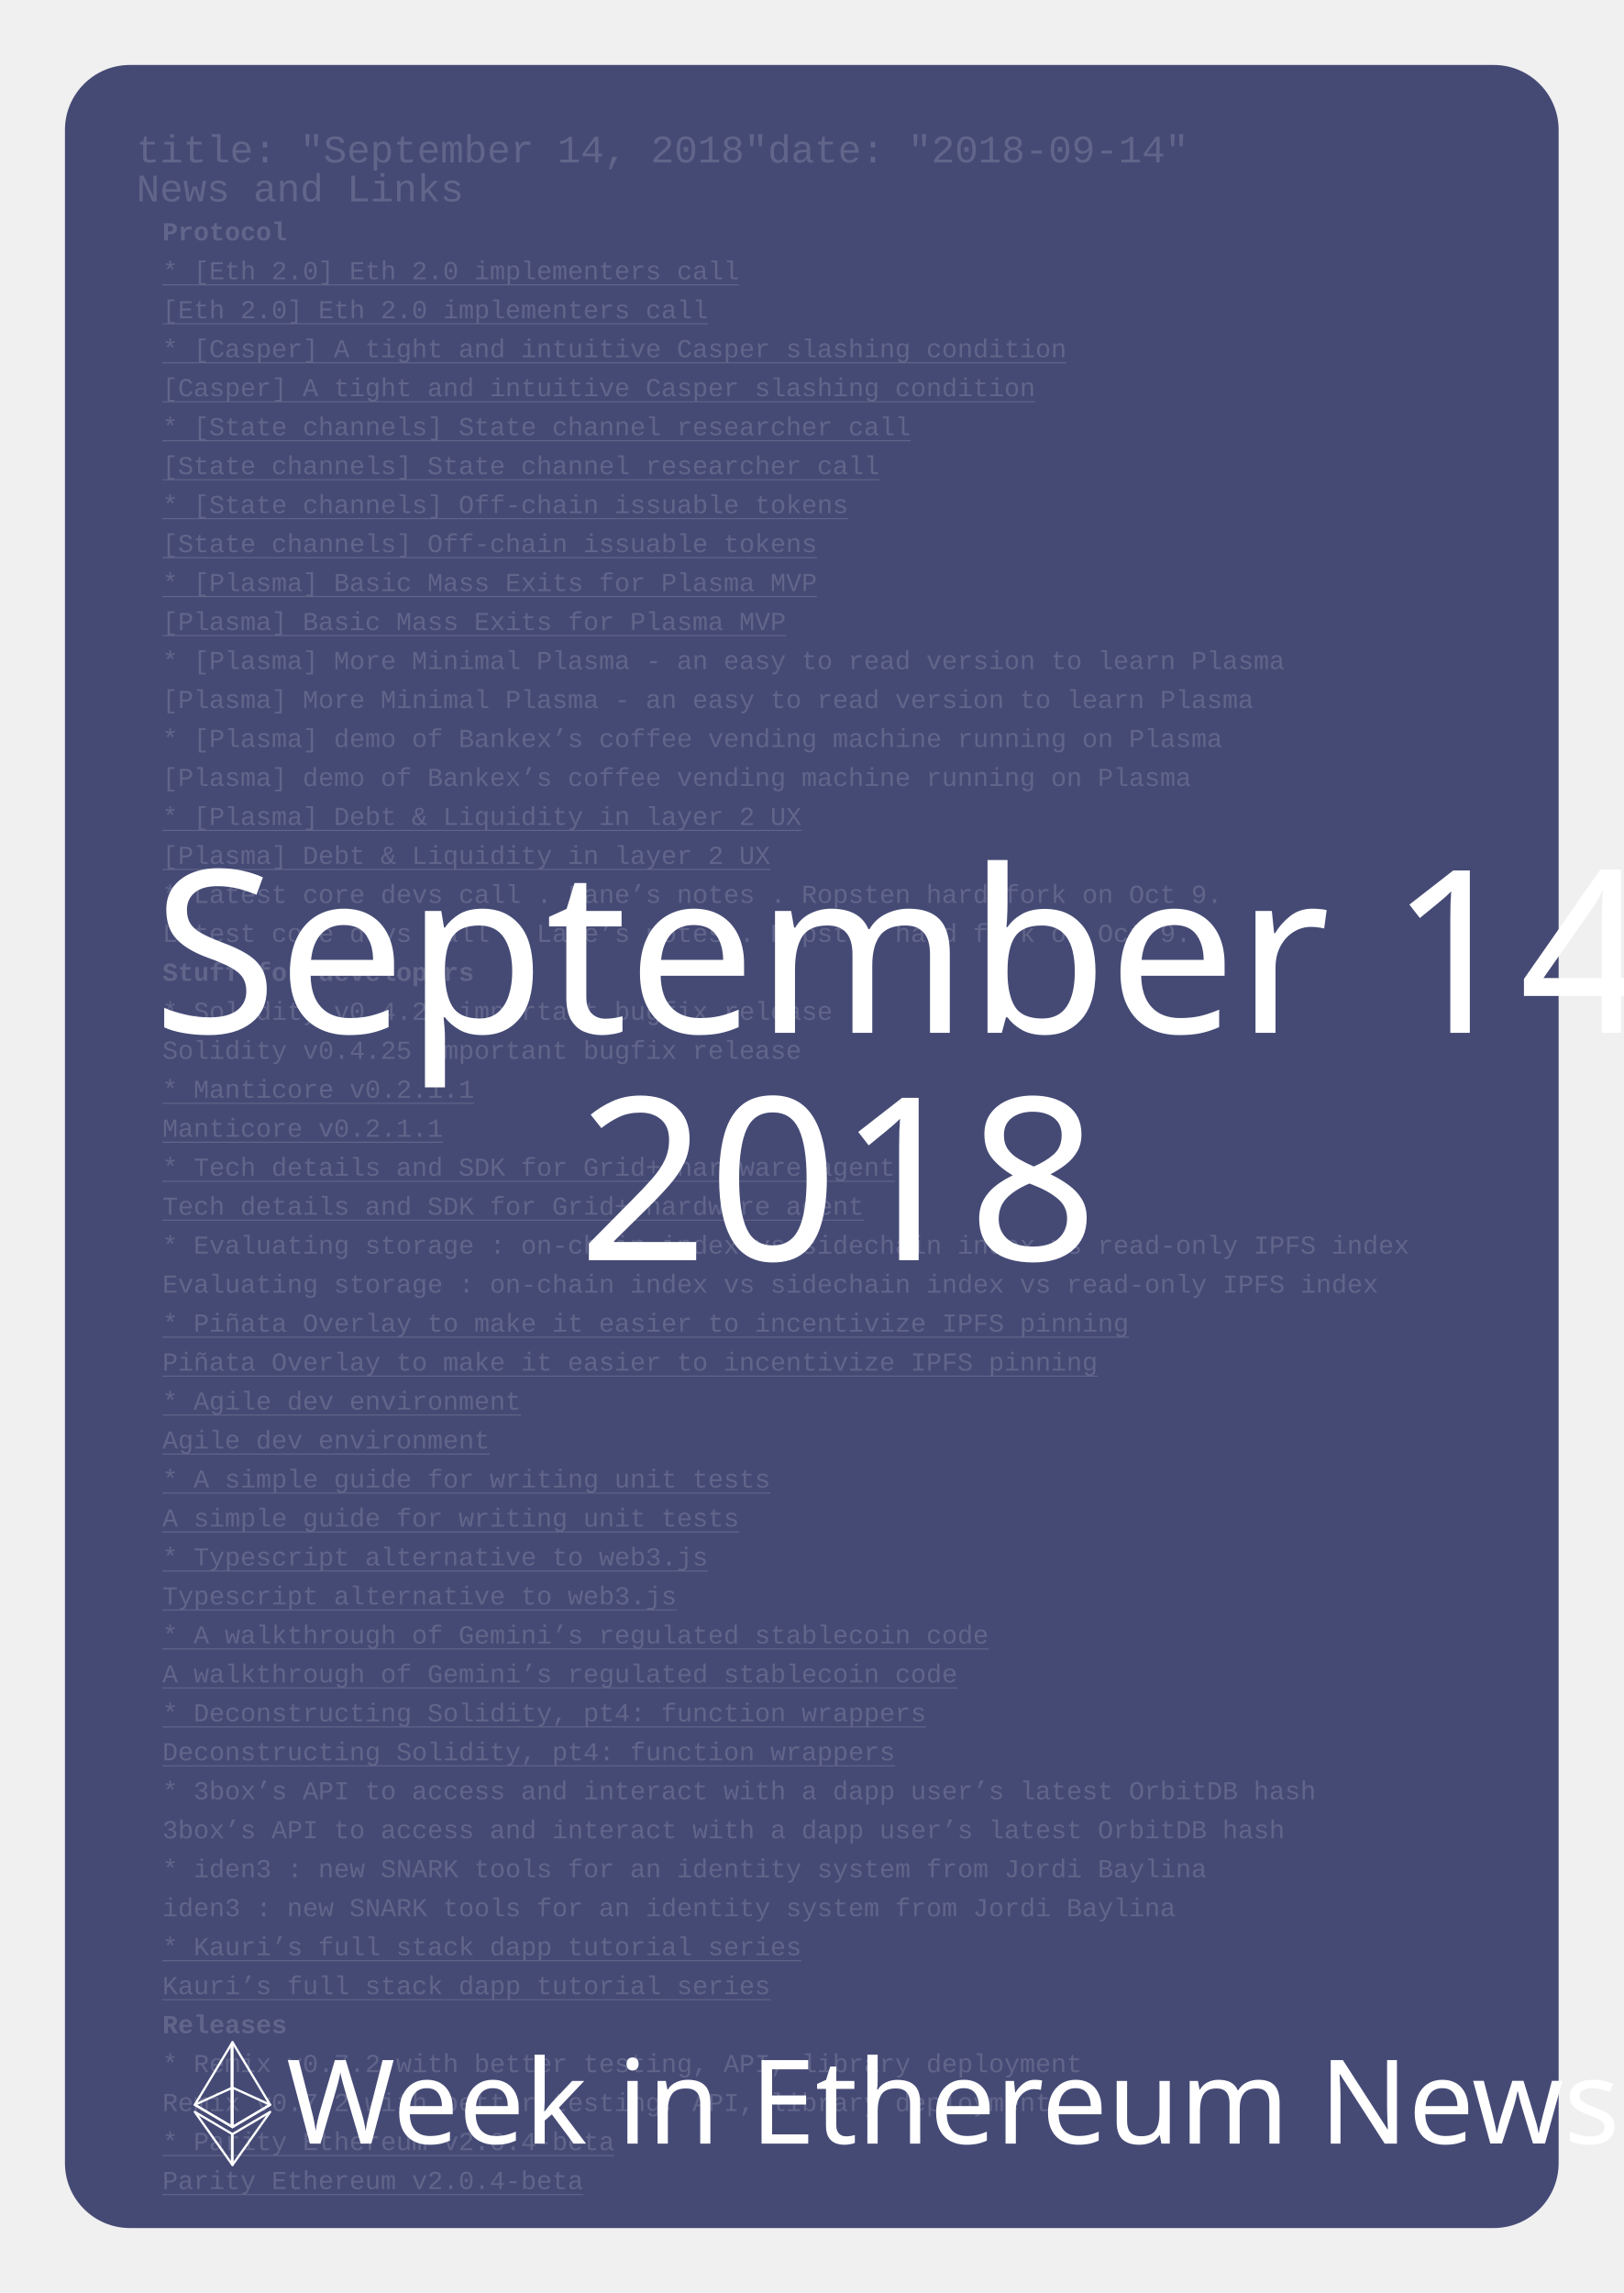
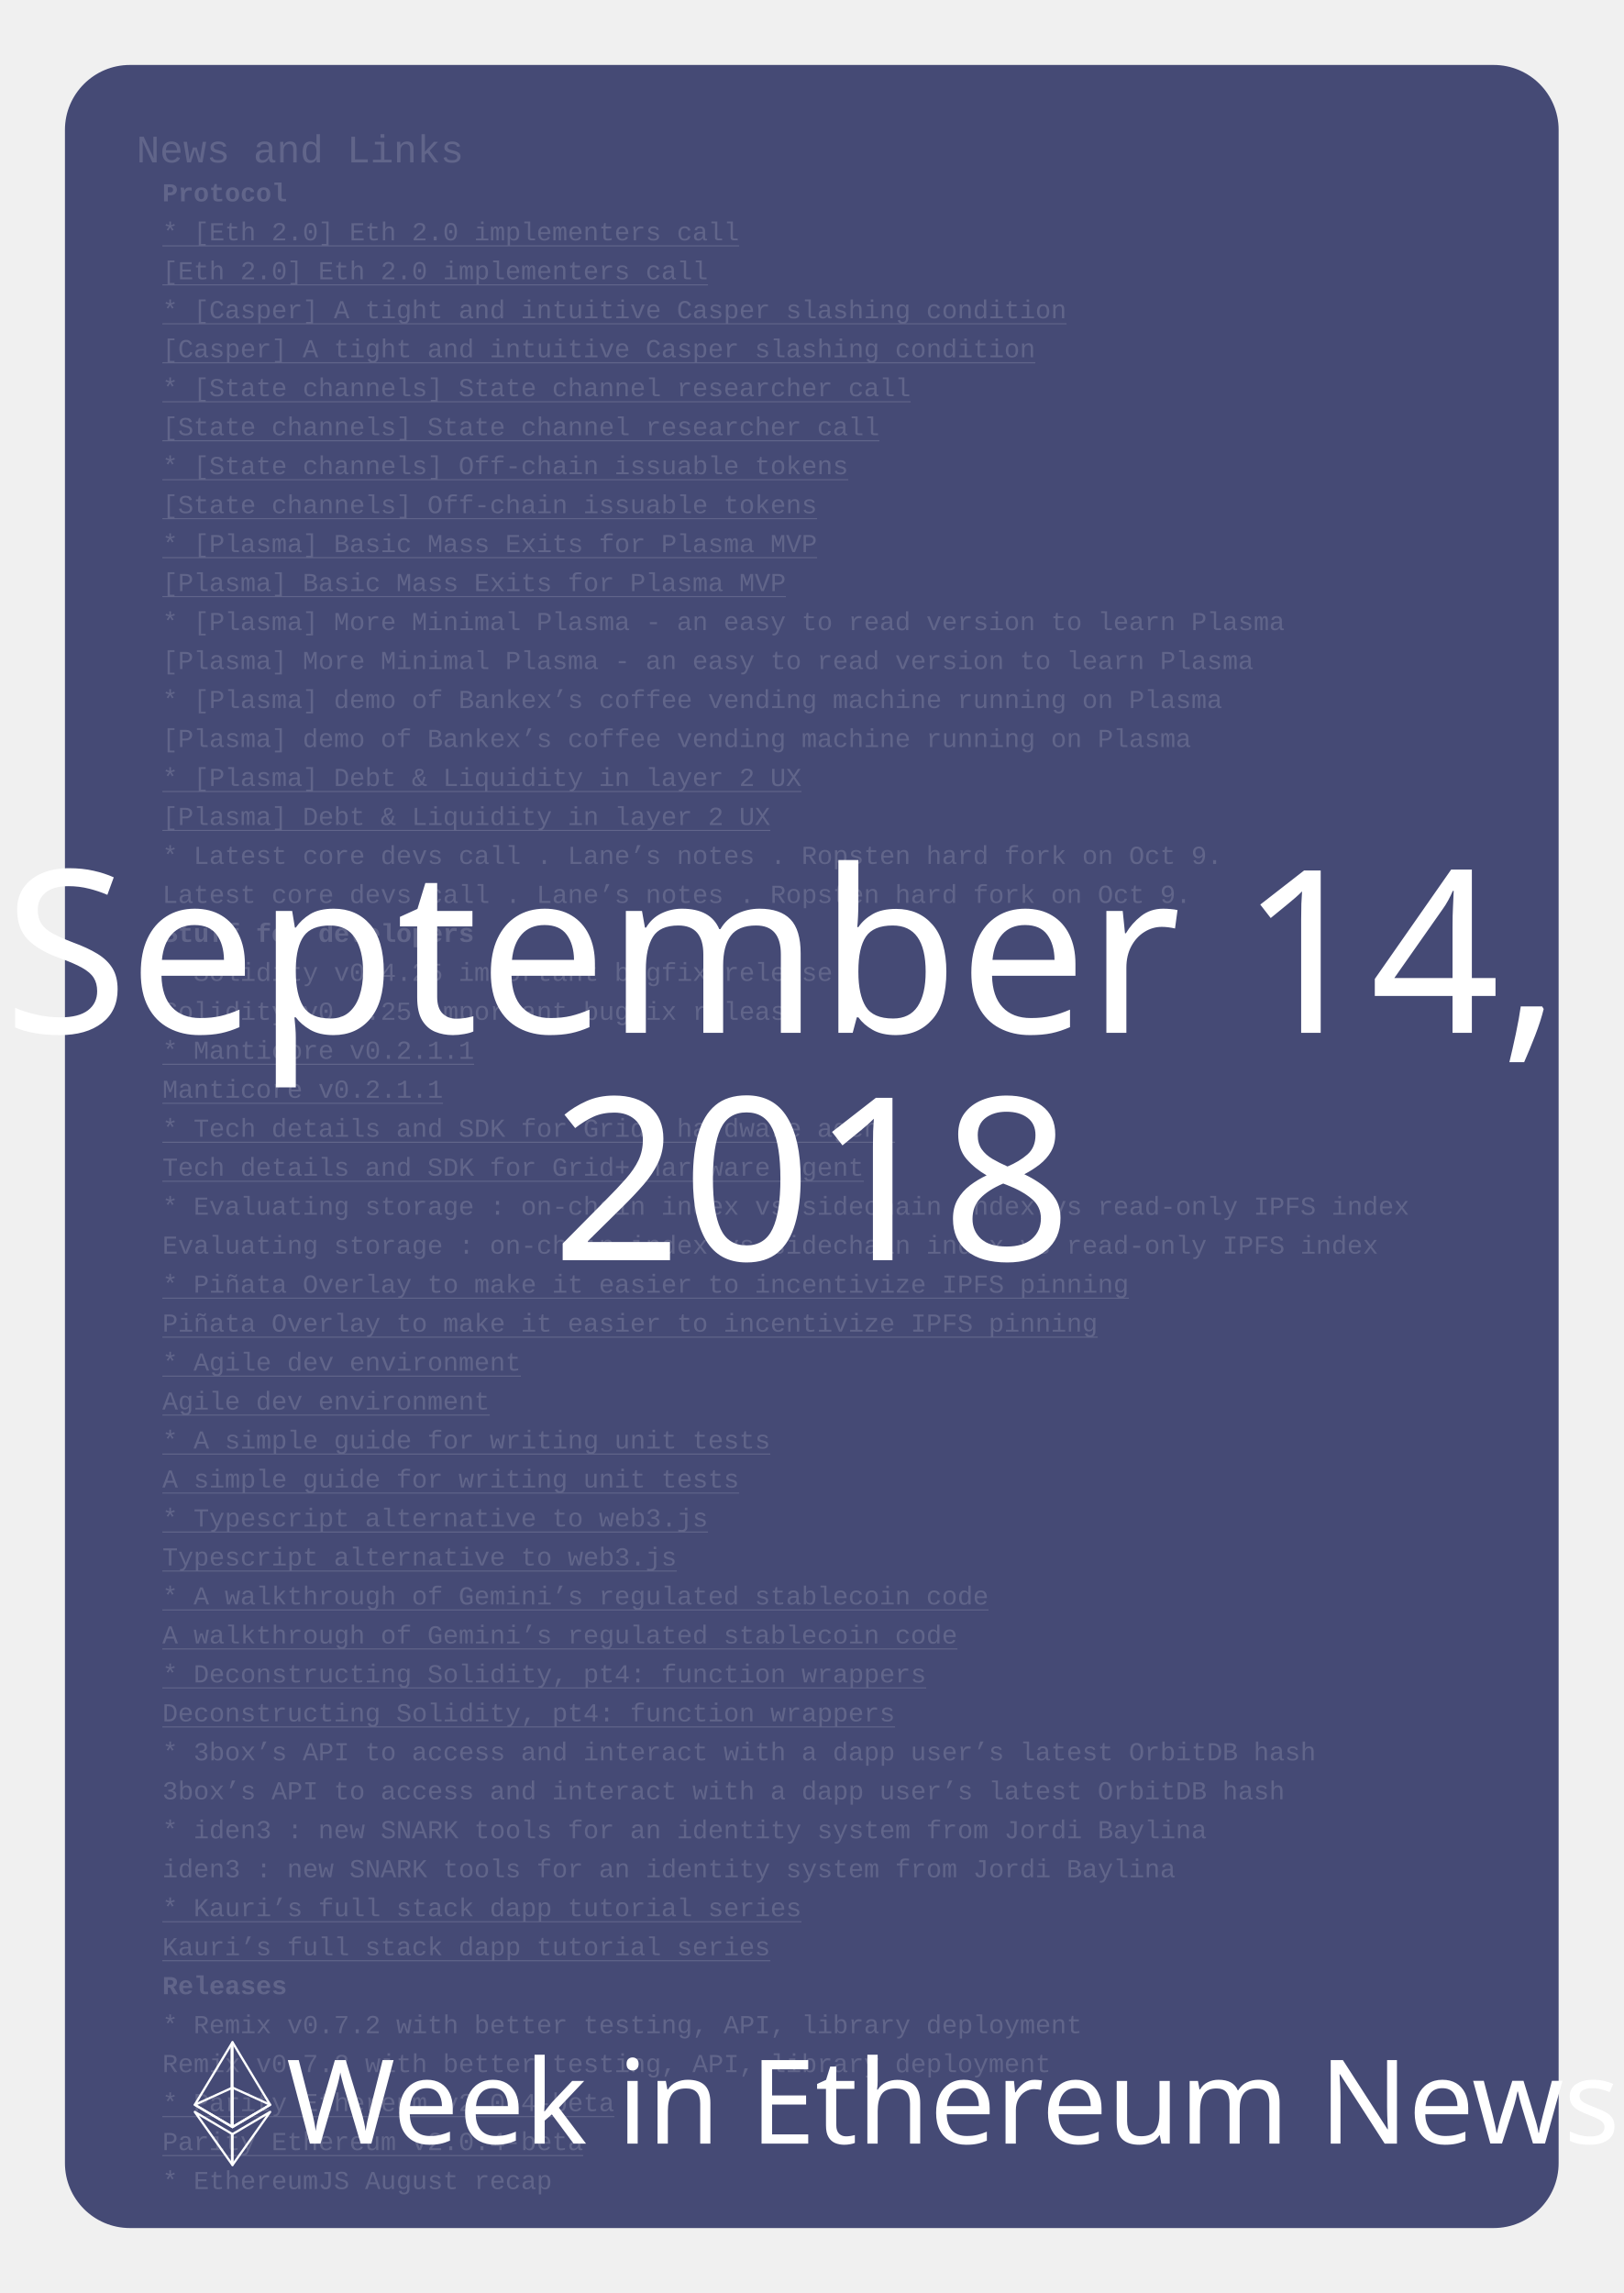
<svg xmlns="http://www.w3.org/2000/svg" id="week-in-ethereum-news" width="500" height="706" fill="none">
  <rect x="20" y="20" width="460" height="666" rx="20" fill="#454A75" />
-   <text x="42" y="50" font-size="12px" font-family="Courier New" fill="#ffffff" opacity="0.15" font-weight="normal" text-decoration="none">title: "September 14, 2018"
- date: "2018-09-14"</text>
-   <text x="42" y="62" font-size="12px" font-family="Courier New" fill="#ffffff" opacity="0.15" font-weight="normal" text-decoration="none">News and Links</text>
-   <text x="50" y="74" font-size="8px" font-family="Courier New" fill="#ffffff" opacity="0.15" font-weight="bold" text-decoration="none">Protocol</text>
-   <text x="50" y="86" font-size="8px" font-family="Courier New" fill="#ffffff" opacity="0.15" font-weight="normal" text-decoration="underline">* [Eth 2.0] Eth 2.0 implementers call</text>
-   <text x="50" y="98" font-size="8px" font-family="Courier New" fill="#ffffff" opacity="0.15" font-weight="normal" text-decoration="underline">[Eth 2.0] Eth 2.0 implementers call</text>
-   <text x="50" y="110" font-size="8px" font-family="Courier New" fill="#ffffff" opacity="0.15" font-weight="normal" text-decoration="underline">* [Casper] A tight and intuitive Casper slashing condition</text>
-   <text x="50" y="122" font-size="8px" font-family="Courier New" fill="#ffffff" opacity="0.15" font-weight="normal" text-decoration="underline">[Casper] A tight and intuitive Casper slashing condition</text>
-   <text x="50" y="134" font-size="8px" font-family="Courier New" fill="#ffffff" opacity="0.15" font-weight="normal" text-decoration="underline">* [State channels] State channel researcher call</text>
-   <text x="50" y="146" font-size="8px" font-family="Courier New" fill="#ffffff" opacity="0.15" font-weight="normal" text-decoration="underline">[State channels] State channel researcher call</text>
-   <text x="50" y="158" font-size="8px" font-family="Courier New" fill="#ffffff" opacity="0.15" font-weight="normal" text-decoration="underline">* [State channels] Off-chain issuable tokens</text>
-   <text x="50" y="170" font-size="8px" font-family="Courier New" fill="#ffffff" opacity="0.15" font-weight="normal" text-decoration="underline">[State channels] Off-chain issuable tokens</text>
-   <text x="50" y="182" font-size="8px" font-family="Courier New" fill="#ffffff" opacity="0.15" font-weight="normal" text-decoration="underline">* [Plasma] Basic Mass Exits for Plasma MVP</text>
-   <text x="50" y="194" font-size="8px" font-family="Courier New" fill="#ffffff" opacity="0.15" font-weight="normal" text-decoration="underline">[Plasma] Basic Mass Exits for Plasma MVP</text>
-   <text x="50" y="206" font-size="8px" font-family="Courier New" fill="#ffffff" opacity="0.15" font-weight="normal" text-decoration="none">* [Plasma] More Minimal Plasma - an easy to read version to learn Plasma</text>
-   <text x="50" y="218" font-size="8px" font-family="Courier New" fill="#ffffff" opacity="0.15" font-weight="normal" text-decoration="none">[Plasma] More Minimal Plasma - an easy to read version to learn Plasma</text>
-   <text x="50" y="230" font-size="8px" font-family="Courier New" fill="#ffffff" opacity="0.15" font-weight="normal" text-decoration="none">* [Plasma] demo of Bankex’s coffee vending machine running on Plasma</text>
-   <text x="50" y="242" font-size="8px" font-family="Courier New" fill="#ffffff" opacity="0.15" font-weight="normal" text-decoration="none">[Plasma] demo of Bankex’s coffee vending machine running on Plasma</text>
-   <text x="50" y="254" font-size="8px" font-family="Courier New" fill="#ffffff" opacity="0.15" font-weight="normal" text-decoration="underline">* [Plasma] Debt &amp; Liquidity in layer 2 UX</text>
-   <text x="50" y="266" font-size="8px" font-family="Courier New" fill="#ffffff" opacity="0.15" font-weight="normal" text-decoration="underline">[Plasma] Debt &amp; Liquidity in layer 2 UX</text>
-   <text x="50" y="278" font-size="8px" font-family="Courier New" fill="#ffffff" opacity="0.15" font-weight="normal" text-decoration="none">* Latest core devs call . Lane’s notes . Ropsten hard fork on Oct 9.</text>
-   <text x="50" y="290" font-size="8px" font-family="Courier New" fill="#ffffff" opacity="0.15" font-weight="normal" text-decoration="none">Latest core devs call . Lane’s notes . Ropsten hard fork on Oct 9.</text>
-   <text x="50" y="302" font-size="8px" font-family="Courier New" fill="#ffffff" opacity="0.15" font-weight="bold" text-decoration="none">Stuff for developers</text>
-   <text x="50" y="314" font-size="8px" font-family="Courier New" fill="#ffffff" opacity="0.15" font-weight="normal" text-decoration="none">* Solidity v0.4.25 important bugfix release</text>
-   <text x="50" y="326" font-size="8px" font-family="Courier New" fill="#ffffff" opacity="0.15" font-weight="normal" text-decoration="none">Solidity v0.4.25 important bugfix release</text>
-   <text x="50" y="338" font-size="8px" font-family="Courier New" fill="#ffffff" opacity="0.15" font-weight="normal" text-decoration="underline">* Manticore v0.2.1.1</text>
-   <text x="50" y="350" font-size="8px" font-family="Courier New" fill="#ffffff" opacity="0.15" font-weight="normal" text-decoration="underline">Manticore v0.2.1.1</text>
-   <text x="50" y="362" font-size="8px" font-family="Courier New" fill="#ffffff" opacity="0.15" font-weight="normal" text-decoration="underline">* Tech details and SDK for Grid+ hardware agent</text>
-   <text x="50" y="374" font-size="8px" font-family="Courier New" fill="#ffffff" opacity="0.15" font-weight="normal" text-decoration="underline">Tech details and SDK for Grid+ hardware agent</text>
-   <text x="50" y="386" font-size="8px" font-family="Courier New" fill="#ffffff" opacity="0.15" font-weight="normal" text-decoration="none">* Evaluating storage : on-chain index vs sidechain index vs read-only IPFS index</text>
-   <text x="50" y="398" font-size="8px" font-family="Courier New" fill="#ffffff" opacity="0.15" font-weight="normal" text-decoration="none">Evaluating storage : on-chain index vs sidechain index vs read-only IPFS index</text>
-   <text x="50" y="410" font-size="8px" font-family="Courier New" fill="#ffffff" opacity="0.15" font-weight="normal" text-decoration="underline">* Piñata Overlay to make it easier to incentivize IPFS pinning</text>
-   <text x="50" y="422" font-size="8px" font-family="Courier New" fill="#ffffff" opacity="0.15" font-weight="normal" text-decoration="underline">Piñata Overlay to make it easier to incentivize IPFS pinning</text>
-   <text x="50" y="434" font-size="8px" font-family="Courier New" fill="#ffffff" opacity="0.15" font-weight="normal" text-decoration="underline">* Agile dev environment</text>
-   <text x="50" y="446" font-size="8px" font-family="Courier New" fill="#ffffff" opacity="0.15" font-weight="normal" text-decoration="underline">Agile dev environment</text>
-   <text x="50" y="458" font-size="8px" font-family="Courier New" fill="#ffffff" opacity="0.15" font-weight="normal" text-decoration="underline">* A simple guide for writing unit tests</text>
-   <text x="50" y="470" font-size="8px" font-family="Courier New" fill="#ffffff" opacity="0.15" font-weight="normal" text-decoration="underline">A simple guide for writing unit tests</text>
-   <text x="50" y="482" font-size="8px" font-family="Courier New" fill="#ffffff" opacity="0.15" font-weight="normal" text-decoration="underline">* Typescript alternative to web3.js</text>
-   <text x="50" y="494" font-size="8px" font-family="Courier New" fill="#ffffff" opacity="0.15" font-weight="normal" text-decoration="underline">Typescript alternative to web3.js</text>
-   <text x="50" y="506" font-size="8px" font-family="Courier New" fill="#ffffff" opacity="0.15" font-weight="normal" text-decoration="underline">* A walkthrough of Gemini’s regulated stablecoin code</text>
-   <text x="50" y="518" font-size="8px" font-family="Courier New" fill="#ffffff" opacity="0.15" font-weight="normal" text-decoration="underline">A walkthrough of Gemini’s regulated stablecoin code</text>
-   <text x="50" y="530" font-size="8px" font-family="Courier New" fill="#ffffff" opacity="0.15" font-weight="normal" text-decoration="underline">* Deconstructing Solidity, pt4: function wrappers</text>
-   <text x="50" y="542" font-size="8px" font-family="Courier New" fill="#ffffff" opacity="0.15" font-weight="normal" text-decoration="underline">Deconstructing Solidity, pt4: function wrappers</text>
-   <text x="50" y="554" font-size="8px" font-family="Courier New" fill="#ffffff" opacity="0.15" font-weight="normal" text-decoration="none">* 3box’s API to access and interact with a dapp user’s latest OrbitDB hash</text>
-   <text x="50" y="566" font-size="8px" font-family="Courier New" fill="#ffffff" opacity="0.15" font-weight="normal" text-decoration="none">3box’s API to access and interact with a dapp user’s latest OrbitDB hash</text>
-   <text x="50" y="578" font-size="8px" font-family="Courier New" fill="#ffffff" opacity="0.15" font-weight="normal" text-decoration="none">* iden3 : new SNARK tools for an identity system from Jordi Baylina</text>
-   <text x="50" y="590" font-size="8px" font-family="Courier New" fill="#ffffff" opacity="0.15" font-weight="normal" text-decoration="none">iden3 : new SNARK tools for an identity system from Jordi Baylina</text>
-   <text x="50" y="602" font-size="8px" font-family="Courier New" fill="#ffffff" opacity="0.15" font-weight="normal" text-decoration="underline">* Kauri’s full stack dapp tutorial series</text>
-   <text x="50" y="614" font-size="8px" font-family="Courier New" fill="#ffffff" opacity="0.15" font-weight="normal" text-decoration="underline">Kauri’s full stack dapp tutorial series</text>
-   <text x="50" y="626" font-size="8px" font-family="Courier New" fill="#ffffff" opacity="0.15" font-weight="bold" text-decoration="none">Releases</text>
-   <text x="50" y="638" font-size="8px" font-family="Courier New" fill="#ffffff" opacity="0.15" font-weight="normal" text-decoration="none">* Remix v0.7.2 with better testing, API, library deployment</text>
-   <text x="50" y="650" font-size="8px" font-family="Courier New" fill="#ffffff" opacity="0.15" font-weight="normal" text-decoration="none">Remix v0.7.2 with better testing, API, library deployment</text>
-   <text x="50" y="662" font-size="8px" font-family="Courier New" fill="#ffffff" opacity="0.15" font-weight="normal" text-decoration="underline">* Parity Ethereum v2.0.4-beta</text>
-   <text x="50" y="674" font-size="8px" font-family="Courier New" fill="#ffffff" opacity="0.15" font-weight="normal" text-decoration="underline">Parity Ethereum v2.0.4-beta</text>
-   <text fill="#ffffff" font-family="Calibri" font-size="70" font-weight="300">
-     <tspan x="47.009" y="318">September 14,</tspan>
-     <tspan x="177.989" y="388">2018</tspan>
+   <text x="42" y="50" font-size="12px" font-family="Courier New" fill="#ffffff" opacity="0.15" font-weight="normal" text-decoration="none">News and Links</text>
+   <text x="50" y="62" font-size="8px" font-family="Courier New" fill="#ffffff" opacity="0.15" font-weight="bold" text-decoration="none">Protocol</text>
+   <text x="50" y="74" font-size="8px" font-family="Courier New" fill="#ffffff" opacity="0.15" font-weight="normal" text-decoration="underline">* [Eth 2.0] Eth 2.0 implementers call</text>
+   <text x="50" y="86" font-size="8px" font-family="Courier New" fill="#ffffff" opacity="0.15" font-weight="normal" text-decoration="underline">[Eth 2.0] Eth 2.0 implementers call</text>
+   <text x="50" y="98" font-size="8px" font-family="Courier New" fill="#ffffff" opacity="0.15" font-weight="normal" text-decoration="underline">* [Casper] A tight and intuitive Casper slashing condition</text>
+   <text x="50" y="110" font-size="8px" font-family="Courier New" fill="#ffffff" opacity="0.15" font-weight="normal" text-decoration="underline">[Casper] A tight and intuitive Casper slashing condition</text>
+   <text x="50" y="122" font-size="8px" font-family="Courier New" fill="#ffffff" opacity="0.15" font-weight="normal" text-decoration="underline">* [State channels] State channel researcher call</text>
+   <text x="50" y="134" font-size="8px" font-family="Courier New" fill="#ffffff" opacity="0.15" font-weight="normal" text-decoration="underline">[State channels] State channel researcher call</text>
+   <text x="50" y="146" font-size="8px" font-family="Courier New" fill="#ffffff" opacity="0.15" font-weight="normal" text-decoration="underline">* [State channels] Off-chain issuable tokens</text>
+   <text x="50" y="158" font-size="8px" font-family="Courier New" fill="#ffffff" opacity="0.15" font-weight="normal" text-decoration="underline">[State channels] Off-chain issuable tokens</text>
+   <text x="50" y="170" font-size="8px" font-family="Courier New" fill="#ffffff" opacity="0.15" font-weight="normal" text-decoration="underline">* [Plasma] Basic Mass Exits for Plasma MVP</text>
+   <text x="50" y="182" font-size="8px" font-family="Courier New" fill="#ffffff" opacity="0.15" font-weight="normal" text-decoration="underline">[Plasma] Basic Mass Exits for Plasma MVP</text>
+   <text x="50" y="194" font-size="8px" font-family="Courier New" fill="#ffffff" opacity="0.15" font-weight="normal" text-decoration="none">* [Plasma] More Minimal Plasma - an easy to read version to learn Plasma</text>
+   <text x="50" y="206" font-size="8px" font-family="Courier New" fill="#ffffff" opacity="0.15" font-weight="normal" text-decoration="none">[Plasma] More Minimal Plasma - an easy to read version to learn Plasma</text>
+   <text x="50" y="218" font-size="8px" font-family="Courier New" fill="#ffffff" opacity="0.15" font-weight="normal" text-decoration="none">* [Plasma] demo of Bankex’s coffee vending machine running on Plasma</text>
+   <text x="50" y="230" font-size="8px" font-family="Courier New" fill="#ffffff" opacity="0.15" font-weight="normal" text-decoration="none">[Plasma] demo of Bankex’s coffee vending machine running on Plasma</text>
+   <text x="50" y="242" font-size="8px" font-family="Courier New" fill="#ffffff" opacity="0.15" font-weight="normal" text-decoration="underline">* [Plasma] Debt &amp; Liquidity in layer 2 UX</text>
+   <text x="50" y="254" font-size="8px" font-family="Courier New" fill="#ffffff" opacity="0.15" font-weight="normal" text-decoration="underline">[Plasma] Debt &amp; Liquidity in layer 2 UX</text>
+   <text x="50" y="266" font-size="8px" font-family="Courier New" fill="#ffffff" opacity="0.15" font-weight="normal" text-decoration="none">* Latest core devs call . Lane’s notes . Ropsten hard fork on Oct 9.</text>
+   <text x="50" y="278" font-size="8px" font-family="Courier New" fill="#ffffff" opacity="0.15" font-weight="normal" text-decoration="none">Latest core devs call . Lane’s notes . Ropsten hard fork on Oct 9.</text>
+   <text x="50" y="290" font-size="8px" font-family="Courier New" fill="#ffffff" opacity="0.15" font-weight="bold" text-decoration="none">Stuff for developers</text>
+   <text x="50" y="302" font-size="8px" font-family="Courier New" fill="#ffffff" opacity="0.15" font-weight="normal" text-decoration="none">* Solidity v0.4.25 important bugfix release</text>
+   <text x="50" y="314" font-size="8px" font-family="Courier New" fill="#ffffff" opacity="0.15" font-weight="normal" text-decoration="none">Solidity v0.4.25 important bugfix release</text>
+   <text x="50" y="326" font-size="8px" font-family="Courier New" fill="#ffffff" opacity="0.15" font-weight="normal" text-decoration="underline">* Manticore v0.2.1.1</text>
+   <text x="50" y="338" font-size="8px" font-family="Courier New" fill="#ffffff" opacity="0.15" font-weight="normal" text-decoration="underline">Manticore v0.2.1.1</text>
+   <text x="50" y="350" font-size="8px" font-family="Courier New" fill="#ffffff" opacity="0.15" font-weight="normal" text-decoration="underline">* Tech details and SDK for Grid+ hardware agent</text>
+   <text x="50" y="362" font-size="8px" font-family="Courier New" fill="#ffffff" opacity="0.15" font-weight="normal" text-decoration="underline">Tech details and SDK for Grid+ hardware agent</text>
+   <text x="50" y="374" font-size="8px" font-family="Courier New" fill="#ffffff" opacity="0.15" font-weight="normal" text-decoration="none">* Evaluating storage : on-chain index vs sidechain index vs read-only IPFS index</text>
+   <text x="50" y="386" font-size="8px" font-family="Courier New" fill="#ffffff" opacity="0.15" font-weight="normal" text-decoration="none">Evaluating storage : on-chain index vs sidechain index vs read-only IPFS index</text>
+   <text x="50" y="398" font-size="8px" font-family="Courier New" fill="#ffffff" opacity="0.15" font-weight="normal" text-decoration="underline">* Piñata Overlay to make it easier to incentivize IPFS pinning</text>
+   <text x="50" y="410" font-size="8px" font-family="Courier New" fill="#ffffff" opacity="0.15" font-weight="normal" text-decoration="underline">Piñata Overlay to make it easier to incentivize IPFS pinning</text>
+   <text x="50" y="422" font-size="8px" font-family="Courier New" fill="#ffffff" opacity="0.15" font-weight="normal" text-decoration="underline">* Agile dev environment</text>
+   <text x="50" y="434" font-size="8px" font-family="Courier New" fill="#ffffff" opacity="0.15" font-weight="normal" text-decoration="underline">Agile dev environment</text>
+   <text x="50" y="446" font-size="8px" font-family="Courier New" fill="#ffffff" opacity="0.15" font-weight="normal" text-decoration="underline">* A simple guide for writing unit tests</text>
+   <text x="50" y="458" font-size="8px" font-family="Courier New" fill="#ffffff" opacity="0.15" font-weight="normal" text-decoration="underline">A simple guide for writing unit tests</text>
+   <text x="50" y="470" font-size="8px" font-family="Courier New" fill="#ffffff" opacity="0.15" font-weight="normal" text-decoration="underline">* Typescript alternative to web3.js</text>
+   <text x="50" y="482" font-size="8px" font-family="Courier New" fill="#ffffff" opacity="0.15" font-weight="normal" text-decoration="underline">Typescript alternative to web3.js</text>
+   <text x="50" y="494" font-size="8px" font-family="Courier New" fill="#ffffff" opacity="0.15" font-weight="normal" text-decoration="underline">* A walkthrough of Gemini’s regulated stablecoin code</text>
+   <text x="50" y="506" font-size="8px" font-family="Courier New" fill="#ffffff" opacity="0.15" font-weight="normal" text-decoration="underline">A walkthrough of Gemini’s regulated stablecoin code</text>
+   <text x="50" y="518" font-size="8px" font-family="Courier New" fill="#ffffff" opacity="0.15" font-weight="normal" text-decoration="underline">* Deconstructing Solidity, pt4: function wrappers</text>
+   <text x="50" y="530" font-size="8px" font-family="Courier New" fill="#ffffff" opacity="0.15" font-weight="normal" text-decoration="underline">Deconstructing Solidity, pt4: function wrappers</text>
+   <text x="50" y="542" font-size="8px" font-family="Courier New" fill="#ffffff" opacity="0.15" font-weight="normal" text-decoration="none">* 3box’s API to access and interact with a dapp user’s latest OrbitDB hash</text>
+   <text x="50" y="554" font-size="8px" font-family="Courier New" fill="#ffffff" opacity="0.15" font-weight="normal" text-decoration="none">3box’s API to access and interact with a dapp user’s latest OrbitDB hash</text>
+   <text x="50" y="566" font-size="8px" font-family="Courier New" fill="#ffffff" opacity="0.15" font-weight="normal" text-decoration="none">* iden3 : new SNARK tools for an identity system from Jordi Baylina</text>
+   <text x="50" y="578" font-size="8px" font-family="Courier New" fill="#ffffff" opacity="0.15" font-weight="normal" text-decoration="none">iden3 : new SNARK tools for an identity system from Jordi Baylina</text>
+   <text x="50" y="590" font-size="8px" font-family="Courier New" fill="#ffffff" opacity="0.15" font-weight="normal" text-decoration="underline">* Kauri’s full stack dapp tutorial series</text>
+   <text x="50" y="602" font-size="8px" font-family="Courier New" fill="#ffffff" opacity="0.15" font-weight="normal" text-decoration="underline">Kauri’s full stack dapp tutorial series</text>
+   <text x="50" y="614" font-size="8px" font-family="Courier New" fill="#ffffff" opacity="0.15" font-weight="bold" text-decoration="none">Releases</text>
+   <text x="50" y="626" font-size="8px" font-family="Courier New" fill="#ffffff" opacity="0.15" font-weight="normal" text-decoration="none">* Remix v0.7.2 with better testing, API, library deployment</text>
+   <text x="50" y="638" font-size="8px" font-family="Courier New" fill="#ffffff" opacity="0.15" font-weight="normal" text-decoration="none">Remix v0.7.2 with better testing, API, library deployment</text>
+   <text x="50" y="650" font-size="8px" font-family="Courier New" fill="#ffffff" opacity="0.15" font-weight="normal" text-decoration="underline">* Parity Ethereum v2.0.4-beta</text>
+   <text x="50" y="662" font-size="8px" font-family="Courier New" fill="#ffffff" opacity="0.15" font-weight="normal" text-decoration="underline">Parity Ethereum v2.0.4-beta</text>
+   <text x="50" y="674" font-size="8px" font-family="Courier New" fill="#ffffff" opacity="0.15" font-weight="normal" text-decoration="none">* EthereumJS August recap</text>
+   <text fill="#ffffff" font-family="Calibri" font-size="70" font-weight="300" text-anchor="middle">
+     <tspan x="250" y="318">September 14,</tspan>
+     <tspan x="250" y="388">2018</tspan>
  </text>
  <g transform="translate(20, 300) scale(0.8)">
    <path d="m64.496 411-.317 1.076v31.228l.317.316 14.495-8.568L64.496 411Z" stroke="#fff" stroke-width=".866" stroke-linecap="round" stroke-linejoin="round" />
    <path d="M64.496 411 50 435.052l14.496 8.568V411Zm0 35.365-.179.218v11.124l.179.521L79 437.801l-14.504 8.564Z" stroke="#fff" stroke-width=".866" stroke-linecap="round" stroke-linejoin="round" />
    <path d="M64.496 458.228v-11.863L50 437.801l14.496 20.427Zm0-14.608 14.495-8.568-14.495-6.589v15.157ZM50 435.052l14.496 8.568v-15.157L50 435.052Z" stroke="#fff" stroke-width=".866" stroke-linecap="round" stroke-linejoin="round" />
  </g>
  <text fill="#ffffff" font-family="Calibri" font-size="36" x="88.195" y="660">Week in Ethereum News</text>
  <style>
      .wienText {font-family: "Courier New"; fill: white; opacity: .15;}
      .h2 {font-size: 12px;}
      .h3 {font-size: 10px;}
      .tiny {font-size: 8px;}
      .link {text-decoration: underline;}
    </style>
</svg>
